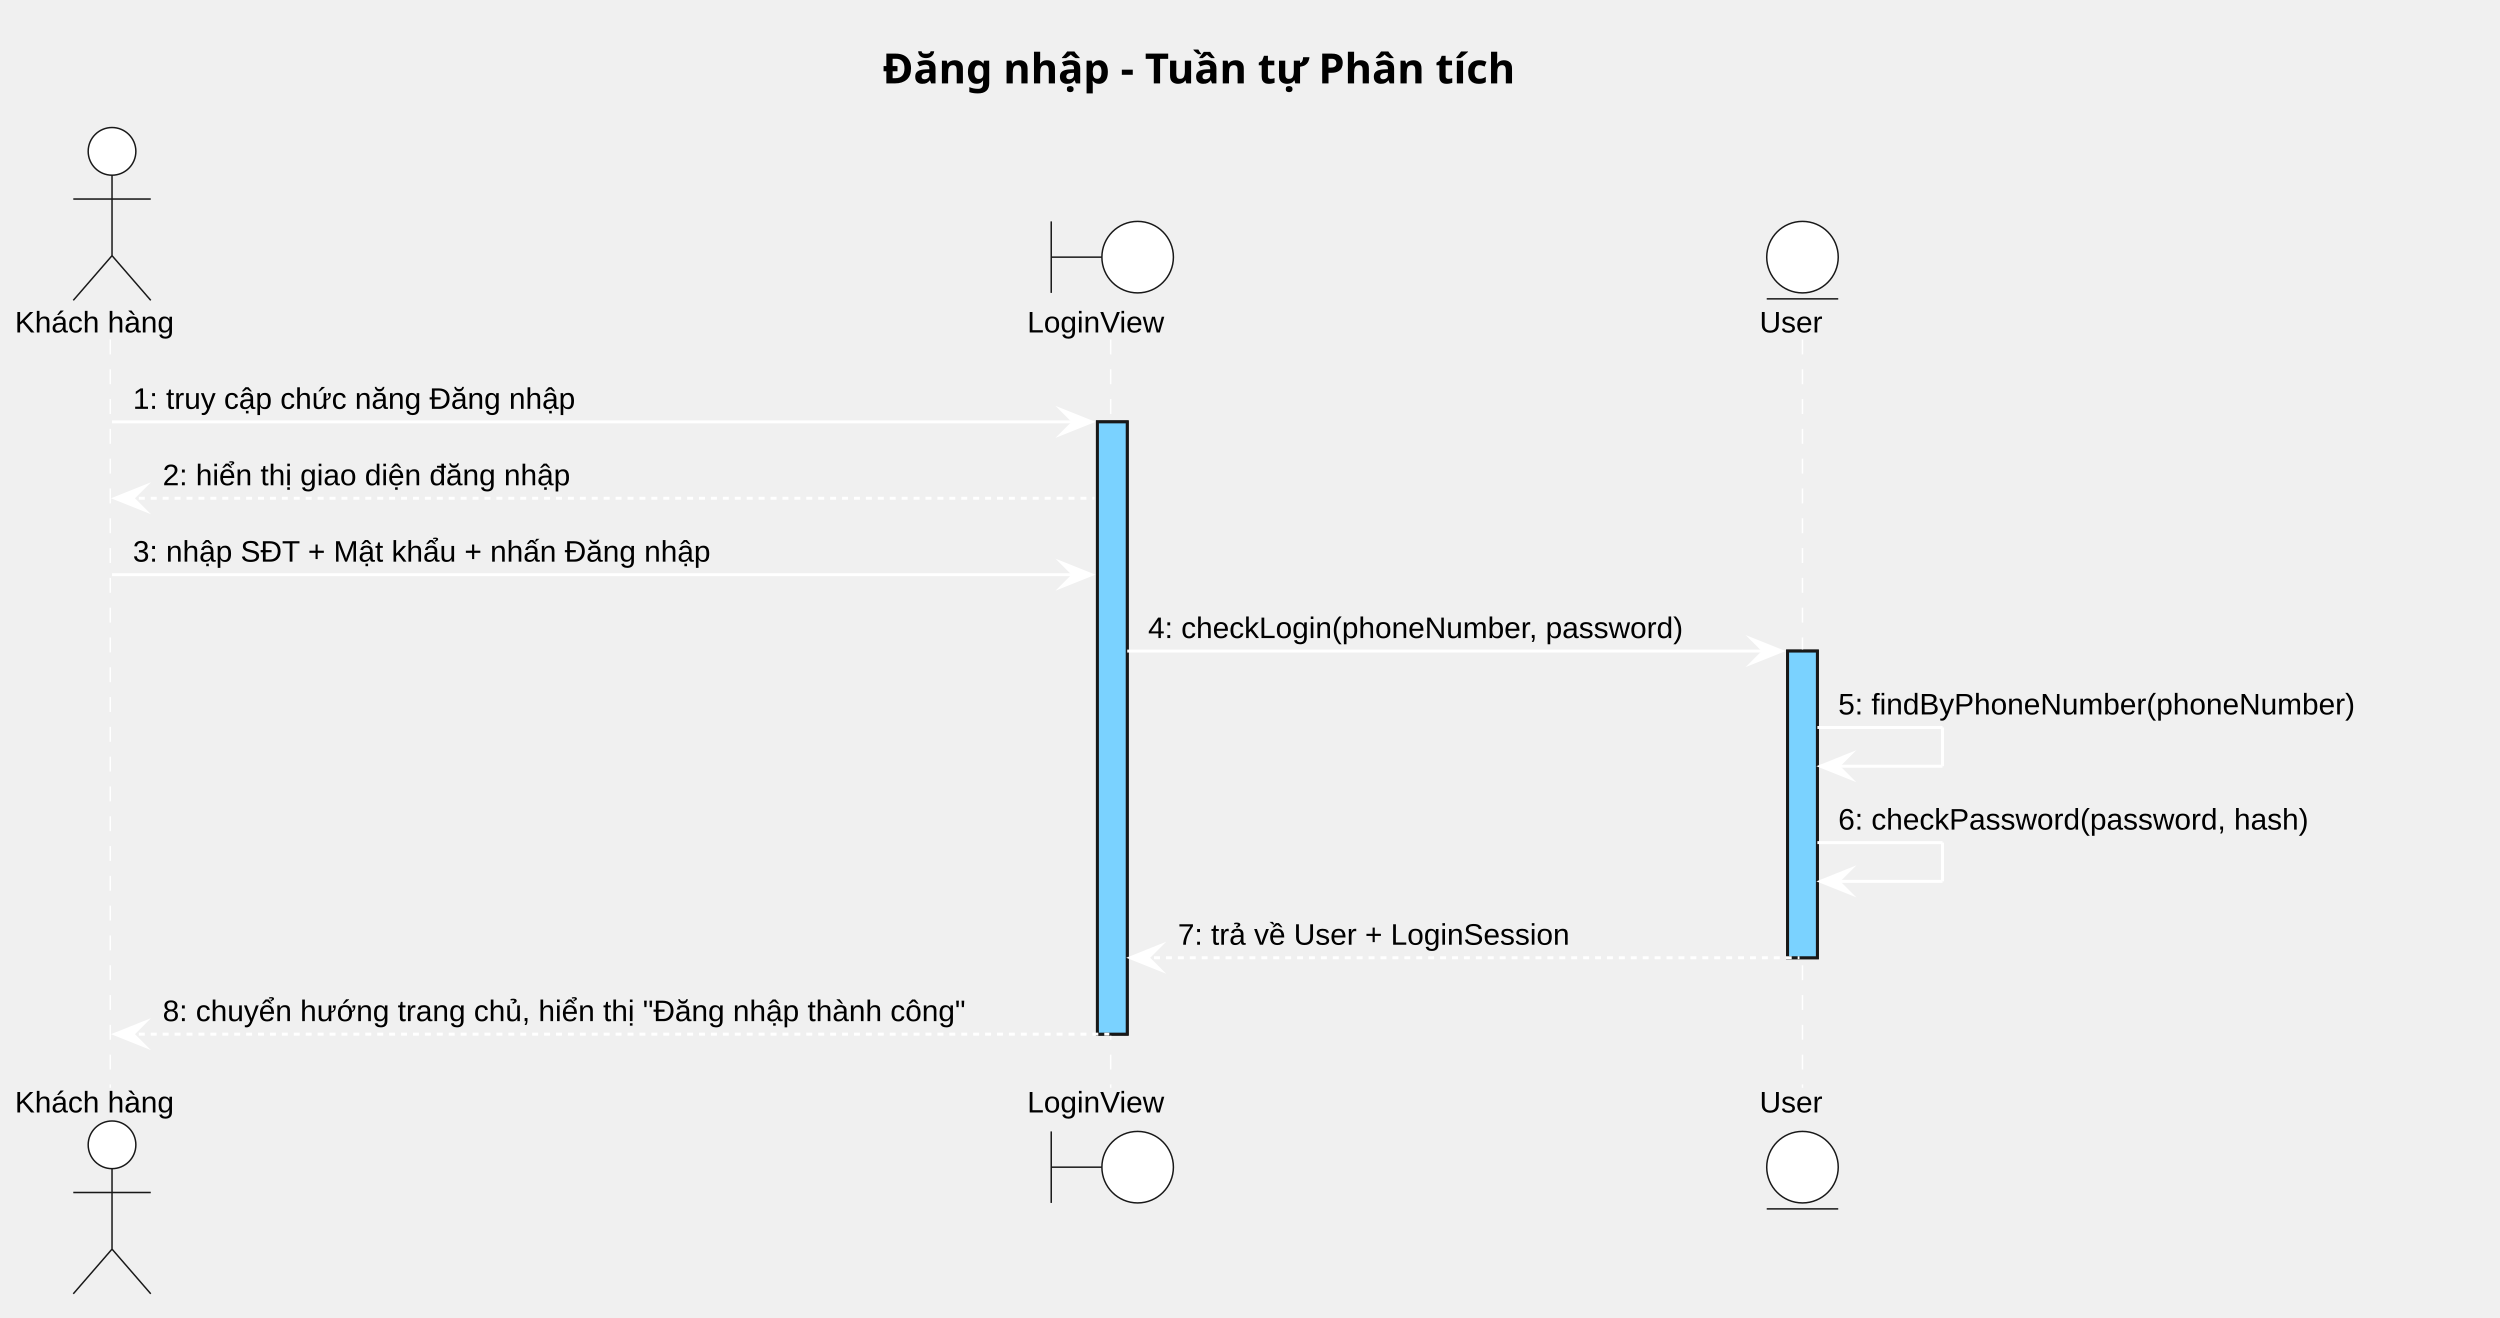
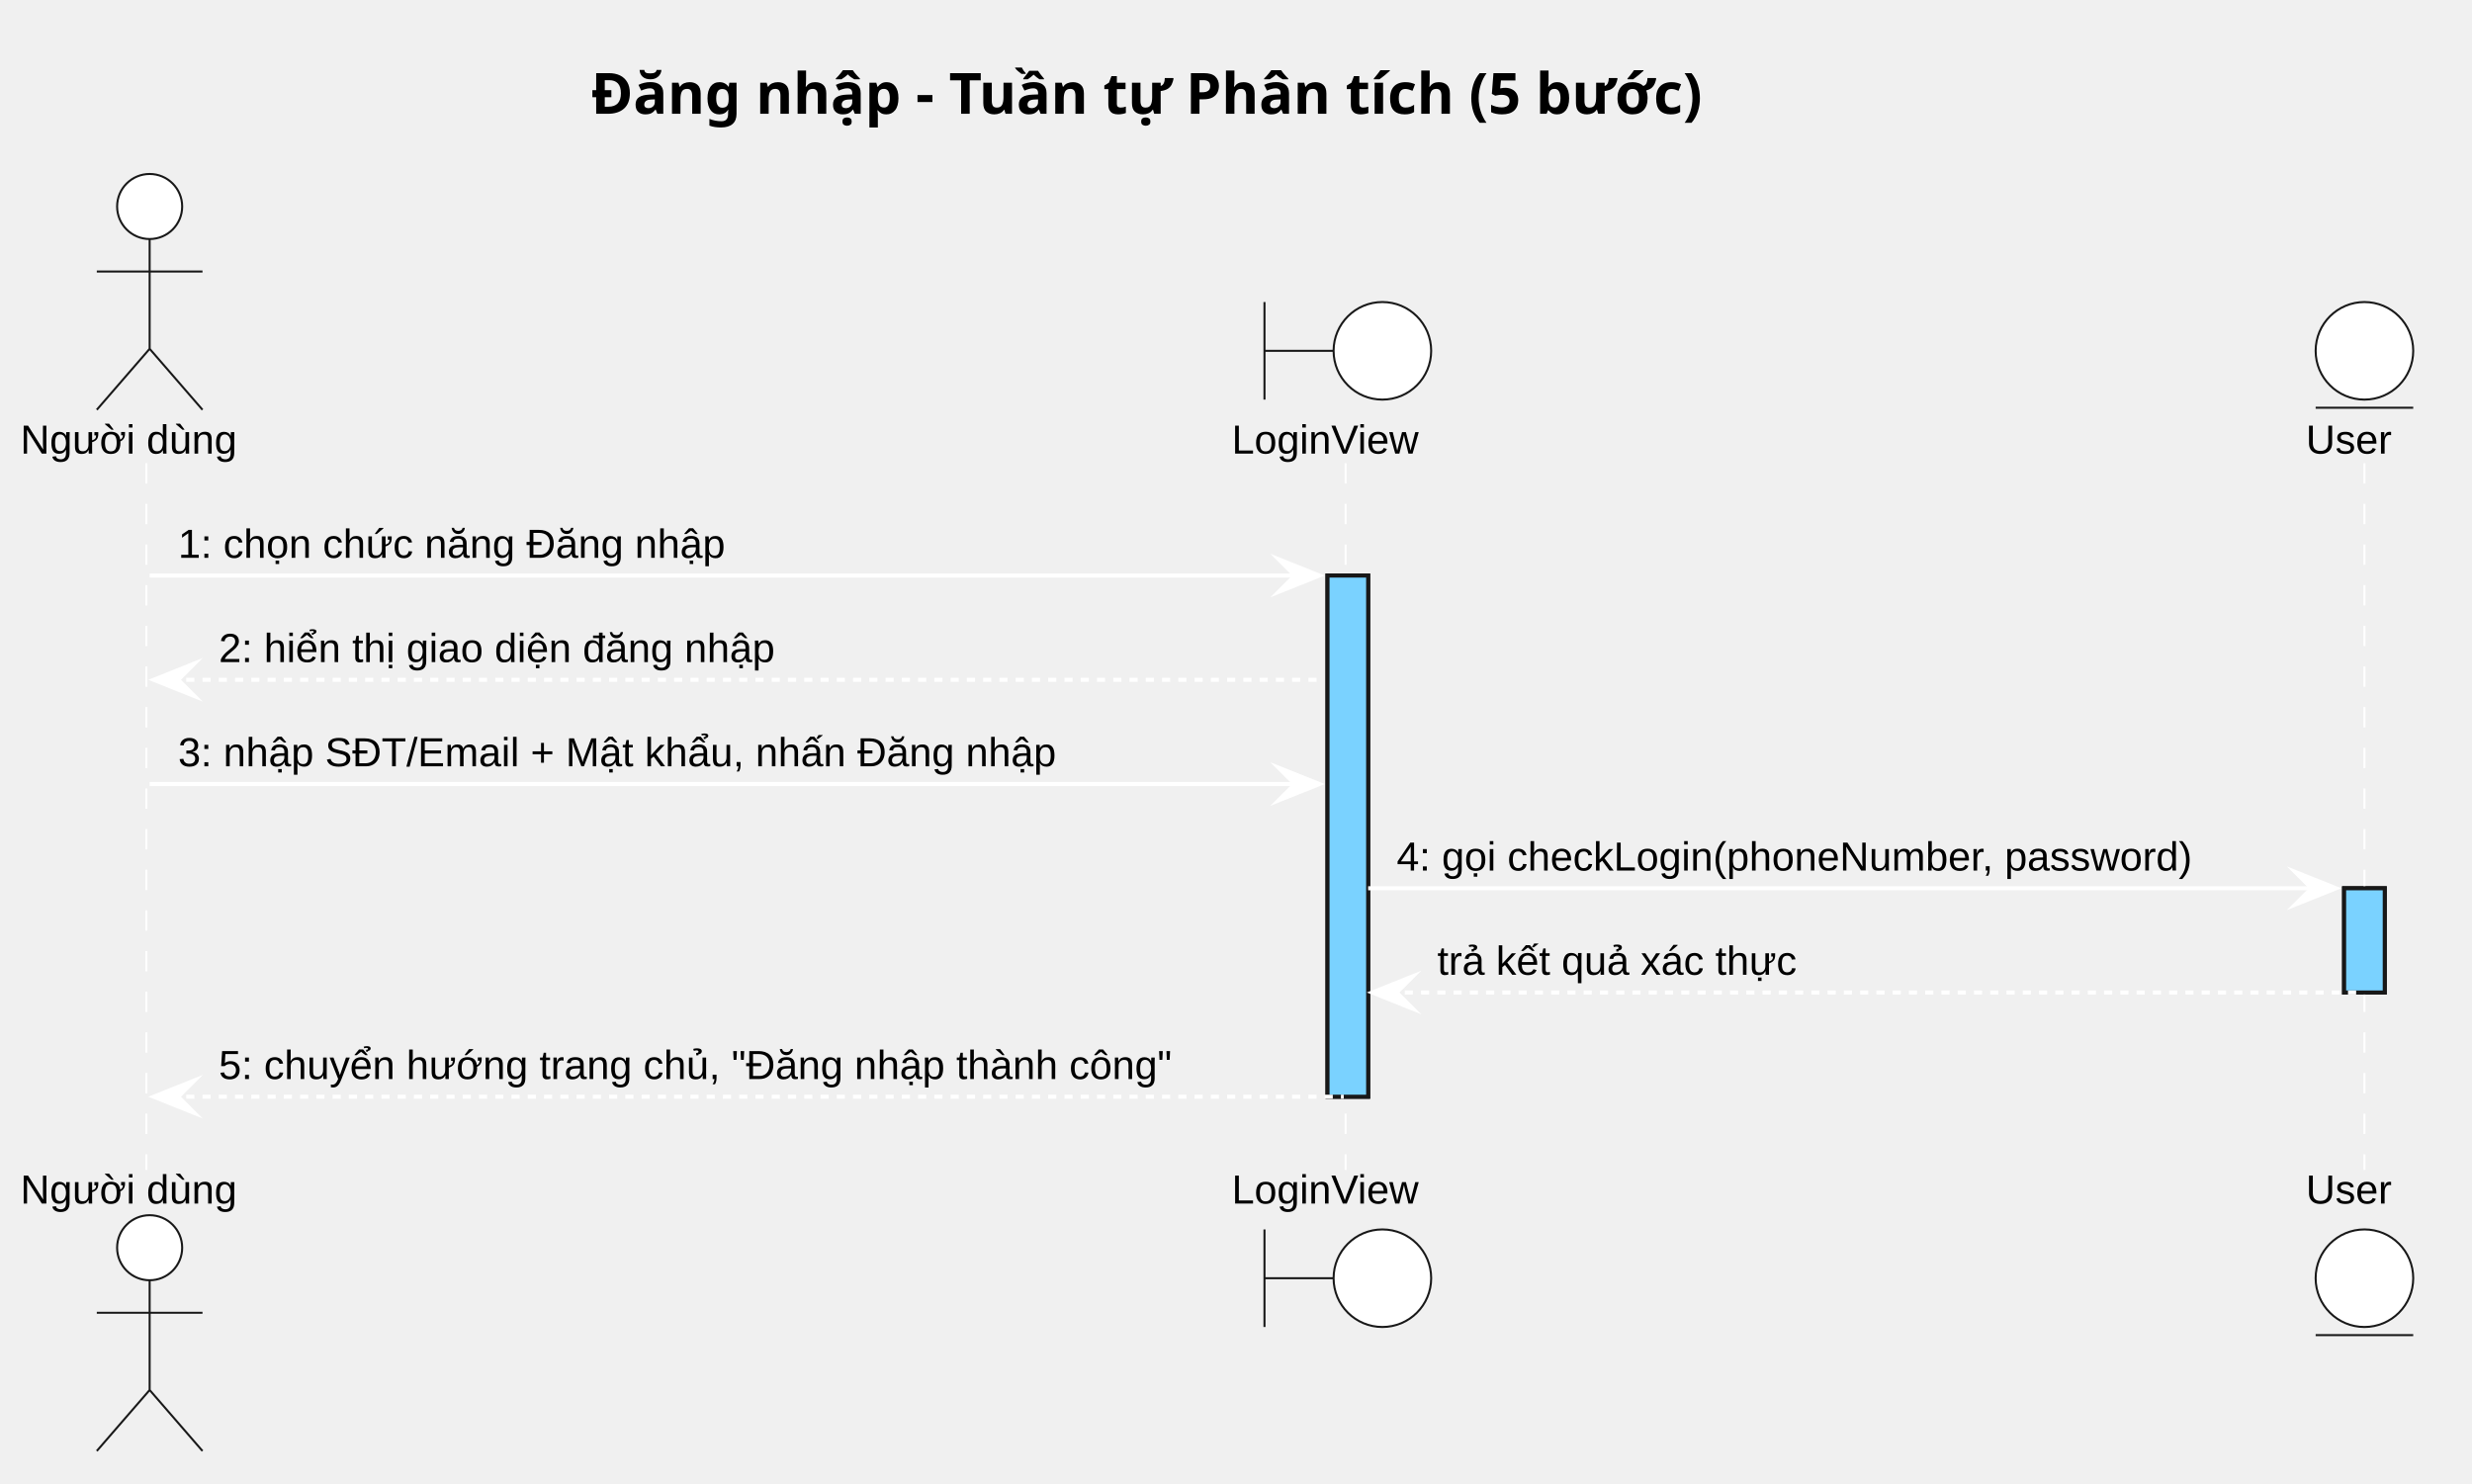
- <svg xmlns="http://www.w3.org/2000/svg" contentStyleType="text/css" data-diagram-type="SEQUENCE" height="442px" preserveAspectRatio="none" style="width:839px;height:442px;background:#FFFFFF;" version="1.1" viewBox="0 0 839 442" width="839px" zoomAndPan="magnify">
+ <svg xmlns="http://www.w3.org/2000/svg" contentStyleType="text/css" data-diagram-type="SEQUENCE" height="365px" preserveAspectRatio="none" style="width:608px;height:365px;background:#FFFFFF;" version="1.1" viewBox="0 0 608 365" width="608px" zoomAndPan="magnify">
  <defs />
  <g>
    <g class="title" data-source-line="22">
-       <text fill="#000000" font-family="sans-serif" font-size="14" font-weight="700" lengthAdjust="spacing" textLength="240.611" x="296.194" y="27.995">Đăng nhập - Tuần tự Phân tích</text>
+       <text fill="#000000" font-family="sans-serif" font-size="14" font-weight="700" lengthAdjust="spacing" textLength="310.803" x="145.371" y="27.995">Đăng nhập - Tuần tự Phân tích (5 bước)</text>
    </g>
    <g>
-       <rect fill="#7AD2FF" height="205.484" style="stroke:#181818;stroke-width:1;" width="10" x="368.294" y="141.578" />
+       <rect fill="#7AD2FF" height="128.203" style="stroke:#181818;stroke-width:1;" width="10" x="326.504" y="141.578" />
    </g>
    <g>
-       <rect fill="#7AD2FF" height="102.922" style="stroke:#181818;stroke-width:1;" width="10" x="599.911" y="218.5" />
+       <rect fill="#7AD2FF" height="25.641" style="stroke:#181818;stroke-width:1;" width="10" x="576.544" y="218.5" />
    </g>
-     <g class="participant-lifeline" data-entity-uid="part1" data-qualified-name="KH" data-source-line="24" id="part1-lifeline">
+     <g class="participant-lifeline" data-entity-uid="part1" data-qualified-name="Actor" data-source-line="24" id="part1-lifeline">
      <g>
-         <rect fill="#000000" fill-opacity="0" height="251.125" width="8" x="33.595" y="113.938" />
-         <line style="stroke:#FFFFFF;stroke-width:0.5;stroke-dasharray:5,5;" x1="37" x2="37" y1="113.938" y2="365.062" />
+         <rect fill="#000000" fill-opacity="0" height="173.844" width="8" x="32.806" y="113.938" />
+         <line style="stroke:#FFFFFF;stroke-width:0.5;stroke-dasharray:5,5;" x1="36" x2="36" y1="113.938" y2="287.781" />
      </g>
    </g>
    <g class="participant-lifeline" data-entity-uid="part2" data-qualified-name="B1" data-source-line="25" id="part2-lifeline">
      <g>
-         <rect fill="#000000" fill-opacity="0" height="251.125" width="8" x="369.294" y="113.938" />
-         <line style="stroke:#FFFFFF;stroke-width:0.5;stroke-dasharray:5,5;" x1="372.742" x2="372.742" y1="113.938" y2="365.062" />
+         <rect fill="#000000" fill-opacity="0" height="173.844" width="8" x="327.504" y="113.938" />
+         <line style="stroke:#FFFFFF;stroke-width:0.5;stroke-dasharray:5,5;" x1="330.953" x2="330.953" y1="113.938" y2="287.781" />
      </g>
    </g>
    <g class="participant-lifeline" data-entity-uid="part3" data-qualified-name="E1" data-source-line="26" id="part3-lifeline">
      <g>
-         <rect fill="#000000" fill-opacity="0" height="251.125" width="8" x="600.911" y="113.938" />
-         <line style="stroke:#FFFFFF;stroke-width:0.5;stroke-dasharray:5,5;" x1="604.911" x2="604.911" y1="113.938" y2="365.062" />
+         <rect fill="#000000" fill-opacity="0" height="173.844" width="8" x="577.544" y="113.938" />
+         <line style="stroke:#FFFFFF;stroke-width:0.5;stroke-dasharray:5,5;" x1="581.544" x2="581.544" y1="113.938" y2="287.781" />
      </g>
    </g>
-     <g class="participant participant-head" data-entity-uid="part1" data-qualified-name="KH" data-source-line="24" id="part1-head">
-       <text fill="#000000" font-family="Arial" font-size="10" lengthAdjust="spacing" textLength="59.19" x="5" y="111.579">Khách hàng</text>
-       <ellipse cx="37.595" cy="50.797" fill="#FFFFFF" rx="8" ry="8" style="stroke:#181818;stroke-width:0.5;" />
-       <path d="M37.595,58.797 L37.595,85.797 M24.595,66.797 L50.595,66.797 M37.595,85.797 L24.595,100.797 M37.595,85.797 L50.595,100.797" fill="none" style="stroke:#181818;stroke-width:0.5;" />
+     <g class="participant participant-head" data-entity-uid="part1" data-qualified-name="Actor" data-source-line="24" id="part1-head">
+       <text fill="#000000" font-family="Arial" font-size="10" lengthAdjust="spacing" textLength="57.612" x="5" y="111.579">Người dùng</text>
+       <ellipse cx="36.806" cy="50.797" fill="#FFFFFF" rx="8" ry="8" style="stroke:#181818;stroke-width:0.5;" />
+       <path d="M36.806,58.797 L36.806,85.797 M23.806,66.797 L49.806,66.797 M36.806,85.797 L23.806,100.797 M36.806,85.797 L49.806,100.797" fill="none" style="stroke:#181818;stroke-width:0.5;" />
    </g>
-     <g class="participant participant-tail" data-entity-uid="part1" data-qualified-name="KH" data-source-line="24" id="part1-tail">
-       <text fill="#000000" font-family="Arial" font-size="10" lengthAdjust="spacing" textLength="59.19" x="5" y="373.345">Khách hàng</text>
-       <ellipse cx="37.595" cy="384.203" fill="#FFFFFF" rx="8" ry="8" style="stroke:#181818;stroke-width:0.5;" />
-       <path d="M37.595,392.203 L37.595,419.203 M24.595,400.203 L50.595,400.203 M37.595,419.203 L24.595,434.203 M37.595,419.203 L50.595,434.203" fill="none" style="stroke:#181818;stroke-width:0.5;" />
+     <g class="participant participant-tail" data-entity-uid="part1" data-qualified-name="Actor" data-source-line="24" id="part1-tail">
+       <text fill="#000000" font-family="Arial" font-size="10" lengthAdjust="spacing" textLength="57.612" x="5" y="296.063">Người dùng</text>
+       <ellipse cx="36.806" cy="306.922" fill="#FFFFFF" rx="8" ry="8" style="stroke:#181818;stroke-width:0.5;" />
+       <path d="M36.806,314.922 L36.806,341.922 M23.806,322.922 L49.806,322.922 M36.806,341.922 L23.806,356.922 M36.806,341.922 L49.806,356.922" fill="none" style="stroke:#181818;stroke-width:0.5;" />
    </g>
    <g class="participant participant-head" data-entity-uid="part2" data-qualified-name="B1" data-source-line="25" id="part2-head">
-       <text fill="#000000" font-family="Arial" font-size="10" lengthAdjust="spacing" textLength="51.103" x="344.742" y="111.579">LoginView</text>
-       <path d="M352.794,74.297 L352.794,98.297 M352.794,86.297 L369.794,86.297" fill="none" style="stroke:#181818;stroke-width:0.5;" />
-       <ellipse cx="381.794" cy="86.297" fill="#FFFFFF" rx="12" ry="12" style="stroke:#181818;stroke-width:0.5;" />
+       <text fill="#000000" font-family="Arial" font-size="10" lengthAdjust="spacing" textLength="51.103" x="302.953" y="111.579">LoginView</text>
+       <path d="M311.004,74.297 L311.004,98.297 M311.004,86.297 L328.004,86.297" fill="none" style="stroke:#181818;stroke-width:0.5;" />
+       <ellipse cx="340.004" cy="86.297" fill="#FFFFFF" rx="12" ry="12" style="stroke:#181818;stroke-width:0.5;" />
    </g>
    <g class="participant participant-tail" data-entity-uid="part2" data-qualified-name="B1" data-source-line="25" id="part2-tail">
-       <text fill="#000000" font-family="Arial" font-size="10" lengthAdjust="spacing" textLength="51.103" x="344.742" y="373.345">LoginView</text>
-       <path d="M352.794,379.703 L352.794,403.703 M352.794,391.703 L369.794,391.703" fill="none" style="stroke:#181818;stroke-width:0.5;" />
-       <ellipse cx="381.794" cy="391.703" fill="#FFFFFF" rx="12" ry="12" style="stroke:#181818;stroke-width:0.5;" />
+       <text fill="#000000" font-family="Arial" font-size="10" lengthAdjust="spacing" textLength="51.103" x="302.953" y="296.063">LoginView</text>
+       <path d="M311.004,302.422 L311.004,326.422 M311.004,314.422 L328.004,314.422" fill="none" style="stroke:#181818;stroke-width:0.5;" />
+       <ellipse cx="340.004" cy="314.422" fill="#FFFFFF" rx="12" ry="12" style="stroke:#181818;stroke-width:0.5;" />
    </g>
    <g class="participant participant-head" data-entity-uid="part3" data-qualified-name="E1" data-source-line="26" id="part3-head">
-       <text fill="#000000" font-family="Arial" font-size="10" lengthAdjust="spacing" textLength="22.793" x="590.515" y="111.579">User</text>
-       <ellipse cx="604.911" cy="86.297" fill="#FFFFFF" rx="12" ry="12" style="stroke:#181818;stroke-width:0.5;" />
-       <line style="stroke:#181818;stroke-width:0.5;" x1="592.911" x2="616.911" y1="100.297" y2="100.297" />
+       <text fill="#000000" font-family="Arial" font-size="10" lengthAdjust="spacing" textLength="22.793" x="567.148" y="111.579">User</text>
+       <ellipse cx="581.544" cy="86.297" fill="#FFFFFF" rx="12" ry="12" style="stroke:#181818;stroke-width:0.5;" />
+       <line style="stroke:#181818;stroke-width:0.5;" x1="569.544" x2="593.544" y1="100.297" y2="100.297" />
    </g>
    <g class="participant participant-tail" data-entity-uid="part3" data-qualified-name="E1" data-source-line="26" id="part3-tail">
-       <text fill="#000000" font-family="Arial" font-size="10" lengthAdjust="spacing" textLength="22.793" x="590.515" y="373.345">User</text>
-       <ellipse cx="604.911" cy="391.703" fill="#FFFFFF" rx="12" ry="12" style="stroke:#181818;stroke-width:0.5;" />
-       <line style="stroke:#181818;stroke-width:0.5;" x1="592.911" x2="616.911" y1="405.703" y2="405.703" />
+       <text fill="#000000" font-family="Arial" font-size="10" lengthAdjust="spacing" textLength="22.793" x="567.148" y="296.063">User</text>
+       <ellipse cx="581.544" cy="314.422" fill="#FFFFFF" rx="12" ry="12" style="stroke:#181818;stroke-width:0.5;" />
+       <line style="stroke:#181818;stroke-width:0.5;" x1="569.544" x2="593.544" y1="328.422" y2="328.422" />
    </g>
    <g>
-       <rect fill="#7AD2FF" height="205.484" style="stroke:#181818;stroke-width:1;" width="10" x="368.294" y="141.578" />
+       <rect fill="#7AD2FF" height="128.203" style="stroke:#181818;stroke-width:1;" width="10" x="326.504" y="141.578" />
    </g>
    <g>
-       <rect fill="#7AD2FF" height="102.922" style="stroke:#181818;stroke-width:1;" width="10" x="599.911" y="218.5" />
+       <rect fill="#7AD2FF" height="25.641" style="stroke:#181818;stroke-width:1;" width="10" x="576.544" y="218.5" />
    </g>
    <g class="message" data-entity-1="part1" data-entity-2="part2" data-source-line="28" id="msg1">
-       <polygon fill="#FFFFFF" points="356.294,137.578,366.294,141.578,356.294,145.578,360.294,141.578" style="stroke:#FFFFFF;stroke-width:1;stroke-linejoin:miter;stroke-miterlimit:10;" />
-       <line style="stroke:#FFFFFF;stroke-width:1;" x1="37.595" x2="362.294" y1="141.578" y2="141.578" />
-       <text fill="#000000" font-family="Arial" font-size="10" lengthAdjust="spacing" textLength="167.602" x="44.595" y="137.22">1: truy cập chức năng Đăng nhập</text>
+       <polygon fill="#FFFFFF" points="314.504,137.578,324.504,141.578,314.504,145.578,318.504,141.578" style="stroke:#FFFFFF;stroke-width:1;stroke-linejoin:miter;stroke-miterlimit:10;" />
+       <line style="stroke:#FFFFFF;stroke-width:1;" x1="36.806" x2="320.504" y1="141.578" y2="141.578" />
+       <text fill="#000000" font-family="Arial" font-size="10" lengthAdjust="spacing" textLength="150.454" x="43.806" y="137.22">1: chọn chức năng Đăng nhập</text>
    </g>
    <g class="message" data-entity-1="part2" data-entity-2="part1" data-source-line="30" id="msg2">
-       <polygon fill="#FFFFFF" points="48.595,163.219,38.595,167.219,48.595,171.219,44.595,167.219" style="stroke:#FFFFFF;stroke-width:1;stroke-linejoin:miter;stroke-miterlimit:10;" />
-       <line style="stroke:#FFFFFF;stroke-width:1;stroke-dasharray:2,2;" x1="42.595" x2="367.294" y1="167.219" y2="167.219" />
-       <text fill="#000000" font-family="Arial" font-size="10" lengthAdjust="spacing" textLength="156.748" x="54.595" y="162.86">2: hiển thị giao diện đăng nhập</text>
+       <polygon fill="#FFFFFF" points="47.806,163.219,37.806,167.219,47.806,171.219,43.806,167.219" style="stroke:#FFFFFF;stroke-width:1;stroke-linejoin:miter;stroke-miterlimit:10;" />
+       <line style="stroke:#FFFFFF;stroke-width:1;stroke-dasharray:2,2;" x1="41.806" x2="325.504" y1="167.219" y2="167.219" />
+       <text fill="#000000" font-family="Arial" font-size="10" lengthAdjust="spacing" textLength="156.748" x="53.806" y="162.86">2: hiển thị giao diện đăng nhập</text>
    </g>
    <g class="message" data-entity-1="part1" data-entity-2="part2" data-source-line="31" id="msg3">
-       <polygon fill="#FFFFFF" points="356.294,188.859,366.294,192.859,356.294,196.859,360.294,192.859" style="stroke:#FFFFFF;stroke-width:1;stroke-linejoin:miter;stroke-miterlimit:10;" />
-       <line style="stroke:#FFFFFF;stroke-width:1;" x1="37.595" x2="362.294" y1="192.859" y2="192.859" />
-       <text fill="#000000" font-family="Arial" font-size="10" lengthAdjust="spacing" textLength="220.581" x="44.595" y="188.501">3: nhập SĐT + Mật khẩu + nhấn Đăng nhập</text>
+       <polygon fill="#FFFFFF" points="314.504,188.859,324.504,192.859,314.504,196.859,318.504,192.859" style="stroke:#FFFFFF;stroke-width:1;stroke-linejoin:miter;stroke-miterlimit:10;" />
+       <line style="stroke:#FFFFFF;stroke-width:1;" x1="36.806" x2="320.504" y1="192.859" y2="192.859" />
+       <text fill="#000000" font-family="Arial" font-size="10" lengthAdjust="spacing" textLength="243.315" x="43.806" y="188.501">3: nhập SĐT/Email + Mật khẩu, nhấn Đăng nhập</text>
    </g>
    <g class="message" data-entity-1="part2" data-entity-2="part3" data-source-line="32" id="msg4">
-       <polygon fill="#FFFFFF" points="587.911,214.5,597.911,218.5,587.911,222.5,591.911,218.5" style="stroke:#FFFFFF;stroke-width:1;stroke-linejoin:miter;stroke-miterlimit:10;" />
-       <line style="stroke:#FFFFFF;stroke-width:1;" x1="378.294" x2="593.911" y1="218.5" y2="218.5" />
-       <text fill="#000000" font-family="Arial" font-size="10" lengthAdjust="spacing" textLength="202.617" x="385.294" y="214.142">4: checkLogin(phoneNumber, password)</text>
+       <polygon fill="#FFFFFF" points="564.544,214.5,574.544,218.5,564.544,222.5,568.544,218.5" style="stroke:#FFFFFF;stroke-width:1;stroke-linejoin:miter;stroke-miterlimit:10;" />
+       <line style="stroke:#FFFFFF;stroke-width:1;" x1="336.504" x2="570.544" y1="218.5" y2="218.5" />
+       <text fill="#000000" font-family="Arial" font-size="10" lengthAdjust="spacing" textLength="221.04" x="343.504" y="214.142">4: gọi checkLogin(phoneNumber, password)</text>
    </g>
-     <g class="message" data-entity-1="part3" data-entity-2="part3" data-source-line="34" id="msg5">
-       <line style="stroke:#FFFFFF;stroke-width:1;" x1="609.911" x2="651.911" y1="244.141" y2="244.141" />
-       <line style="stroke:#FFFFFF;stroke-width:1;" x1="651.911" x2="651.911" y1="244.141" y2="257.141" />
-       <line style="stroke:#FFFFFF;stroke-width:1;" x1="610.911" x2="651.911" y1="257.141" y2="257.141" />
-       <polygon fill="#FFFFFF" points="620.911,253.141,610.911,257.141,620.911,261.141,616.911,257.141" style="stroke:#FFFFFF;stroke-width:1;stroke-linejoin:miter;stroke-miterlimit:10;" />
-       <text fill="#000000" font-family="Arial" font-size="10" lengthAdjust="spacing" textLength="195.088" x="616.911" y="239.782">5: findByPhoneNumber(phoneNumber)</text>
+     <g class="message" data-entity-1="part3" data-entity-2="part2" data-source-line="34" id="msg5">
+       <polygon fill="#FFFFFF" points="347.504,240.141,337.504,244.141,347.504,248.141,343.504,244.141" style="stroke:#FFFFFF;stroke-width:1;stroke-linejoin:miter;stroke-miterlimit:10;" />
+       <line style="stroke:#FFFFFF;stroke-width:1;stroke-dasharray:2,2;" x1="341.504" x2="580.544" y1="244.141" y2="244.141" />
+       <text fill="#000000" font-family="Arial" font-size="10" lengthAdjust="spacing" textLength="101.191" x="353.504" y="239.782">trả kết quả xác thực</text>
    </g>
-     <g class="message" data-entity-1="part3" data-entity-2="part3" data-source-line="35" id="msg6">
-       <line style="stroke:#FFFFFF;stroke-width:1;" x1="609.911" x2="651.911" y1="282.781" y2="282.781" />
-       <line style="stroke:#FFFFFF;stroke-width:1;" x1="651.911" x2="651.911" y1="282.781" y2="295.781" />
-       <line style="stroke:#FFFFFF;stroke-width:1;" x1="610.911" x2="651.911" y1="295.781" y2="295.781" />
-       <polygon fill="#FFFFFF" points="620.911,291.781,610.911,295.781,620.911,299.781,616.911,295.781" style="stroke:#FFFFFF;stroke-width:1;stroke-linejoin:miter;stroke-miterlimit:10;" />
-       <text fill="#000000" font-family="Arial" font-size="10" lengthAdjust="spacing" textLength="175.347" x="616.911" y="278.423">6: checkPassword(password, hash)</text>
-     </g>
-     <g class="message" data-entity-1="part3" data-entity-2="part2" data-source-line="36" id="msg7">
-       <polygon fill="#FFFFFF" points="389.294,317.422,379.294,321.422,389.294,325.422,385.294,321.422" style="stroke:#FFFFFF;stroke-width:1;stroke-linejoin:miter;stroke-miterlimit:10;" />
-       <line style="stroke:#FFFFFF;stroke-width:1;stroke-dasharray:2,2;" x1="383.294" x2="603.911" y1="321.422" y2="321.422" />
-       <text fill="#000000" font-family="Arial" font-size="10" lengthAdjust="spacing" textLength="148.335" x="395.294" y="317.063">7: trả về User + LoginSession</text>
-     </g>
-     <g class="message" data-entity-1="part2" data-entity-2="part1" data-source-line="38" id="msg8">
-       <polygon fill="#FFFFFF" points="48.595,343.062,38.595,347.062,48.595,351.062,44.595,347.062" style="stroke:#FFFFFF;stroke-width:1;stroke-linejoin:miter;stroke-miterlimit:10;" />
-       <line style="stroke:#FFFFFF;stroke-width:1;stroke-dasharray:2,2;" x1="42.595" x2="372.294" y1="347.062" y2="347.062" />
-       <text fill="#000000" font-family="Arial" font-size="10" lengthAdjust="spacing" textLength="306.699" x="54.595" y="342.704">8: chuyển hướng trang chủ, hiển thị "Đăng nhập thành công"</text>
+     <g class="message" data-entity-1="part2" data-entity-2="part1" data-source-line="36" id="msg6">
+       <polygon fill="#FFFFFF" points="47.806,265.781,37.806,269.781,47.806,273.781,43.806,269.781" style="stroke:#FFFFFF;stroke-width:1;stroke-linejoin:miter;stroke-miterlimit:10;" />
+       <line style="stroke:#FFFFFF;stroke-width:1;stroke-dasharray:2,2;" x1="41.806" x2="330.504" y1="269.781" y2="269.781" />
+       <text fill="#000000" font-family="Arial" font-size="10" lengthAdjust="spacing" textLength="265.698" x="53.806" y="265.423">5: chuyển hướng trang chủ, "Đăng nhập thành công"</text>
    </g>
  </g>
</svg>
